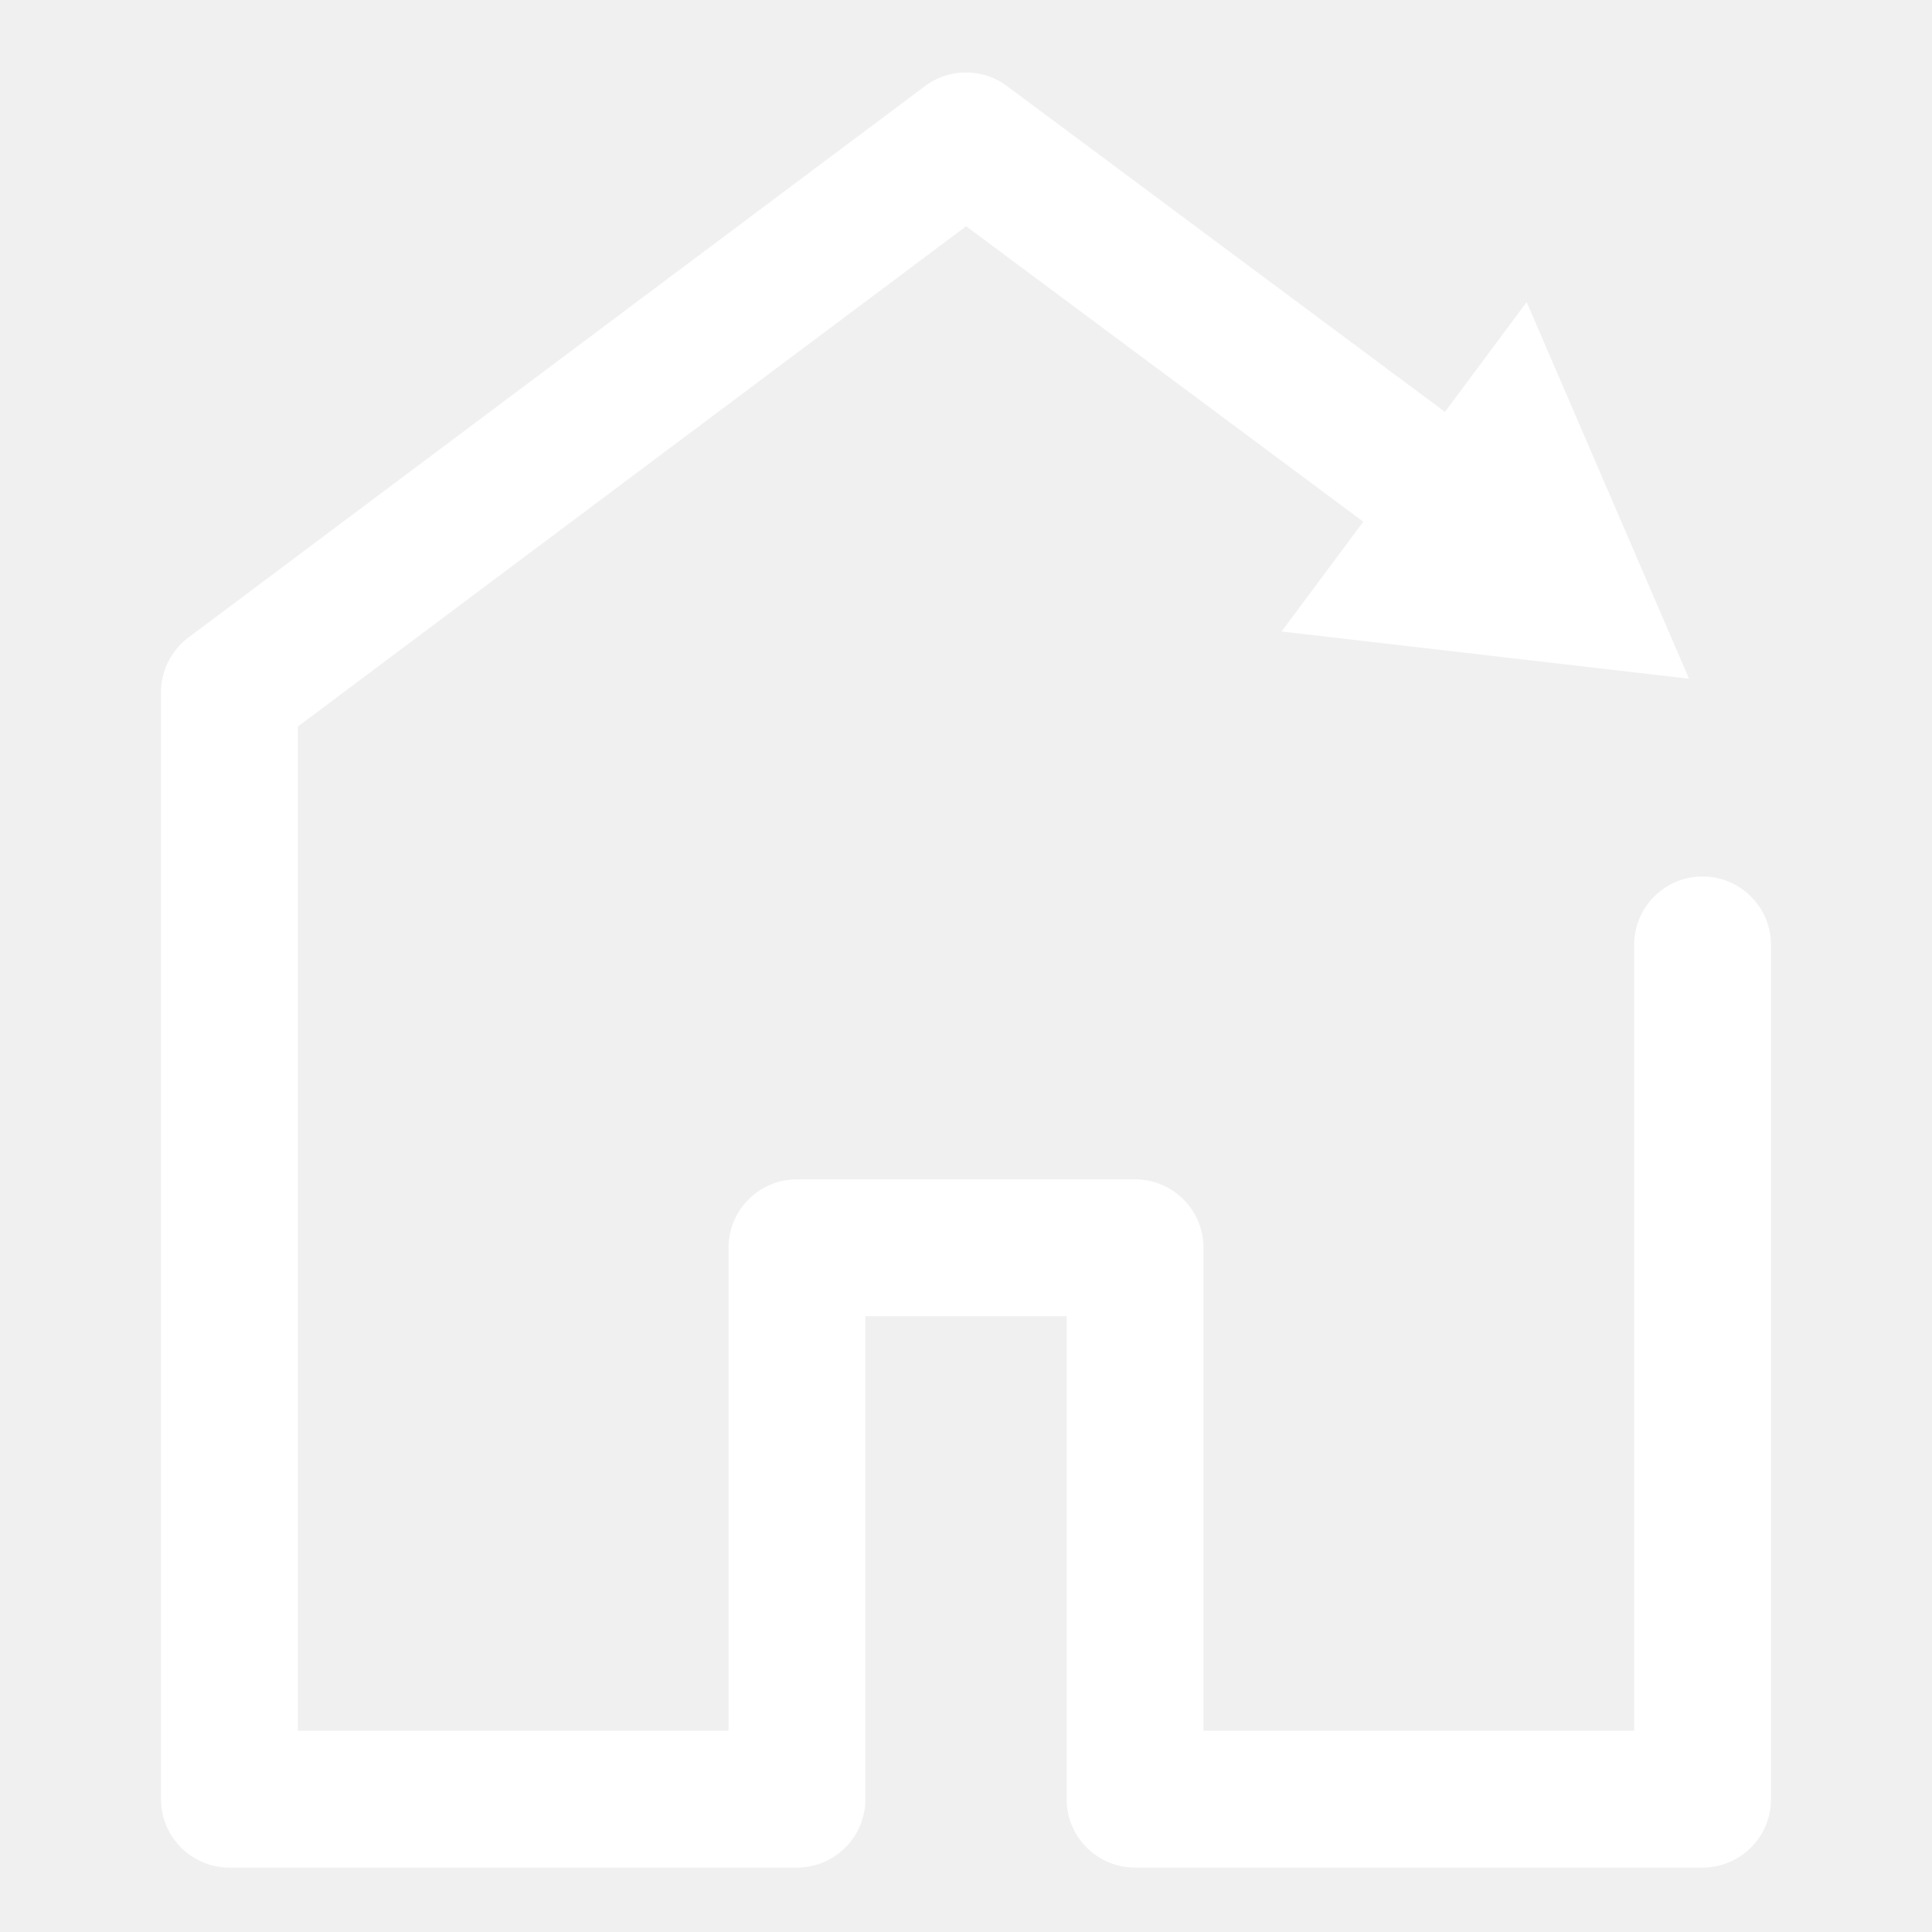
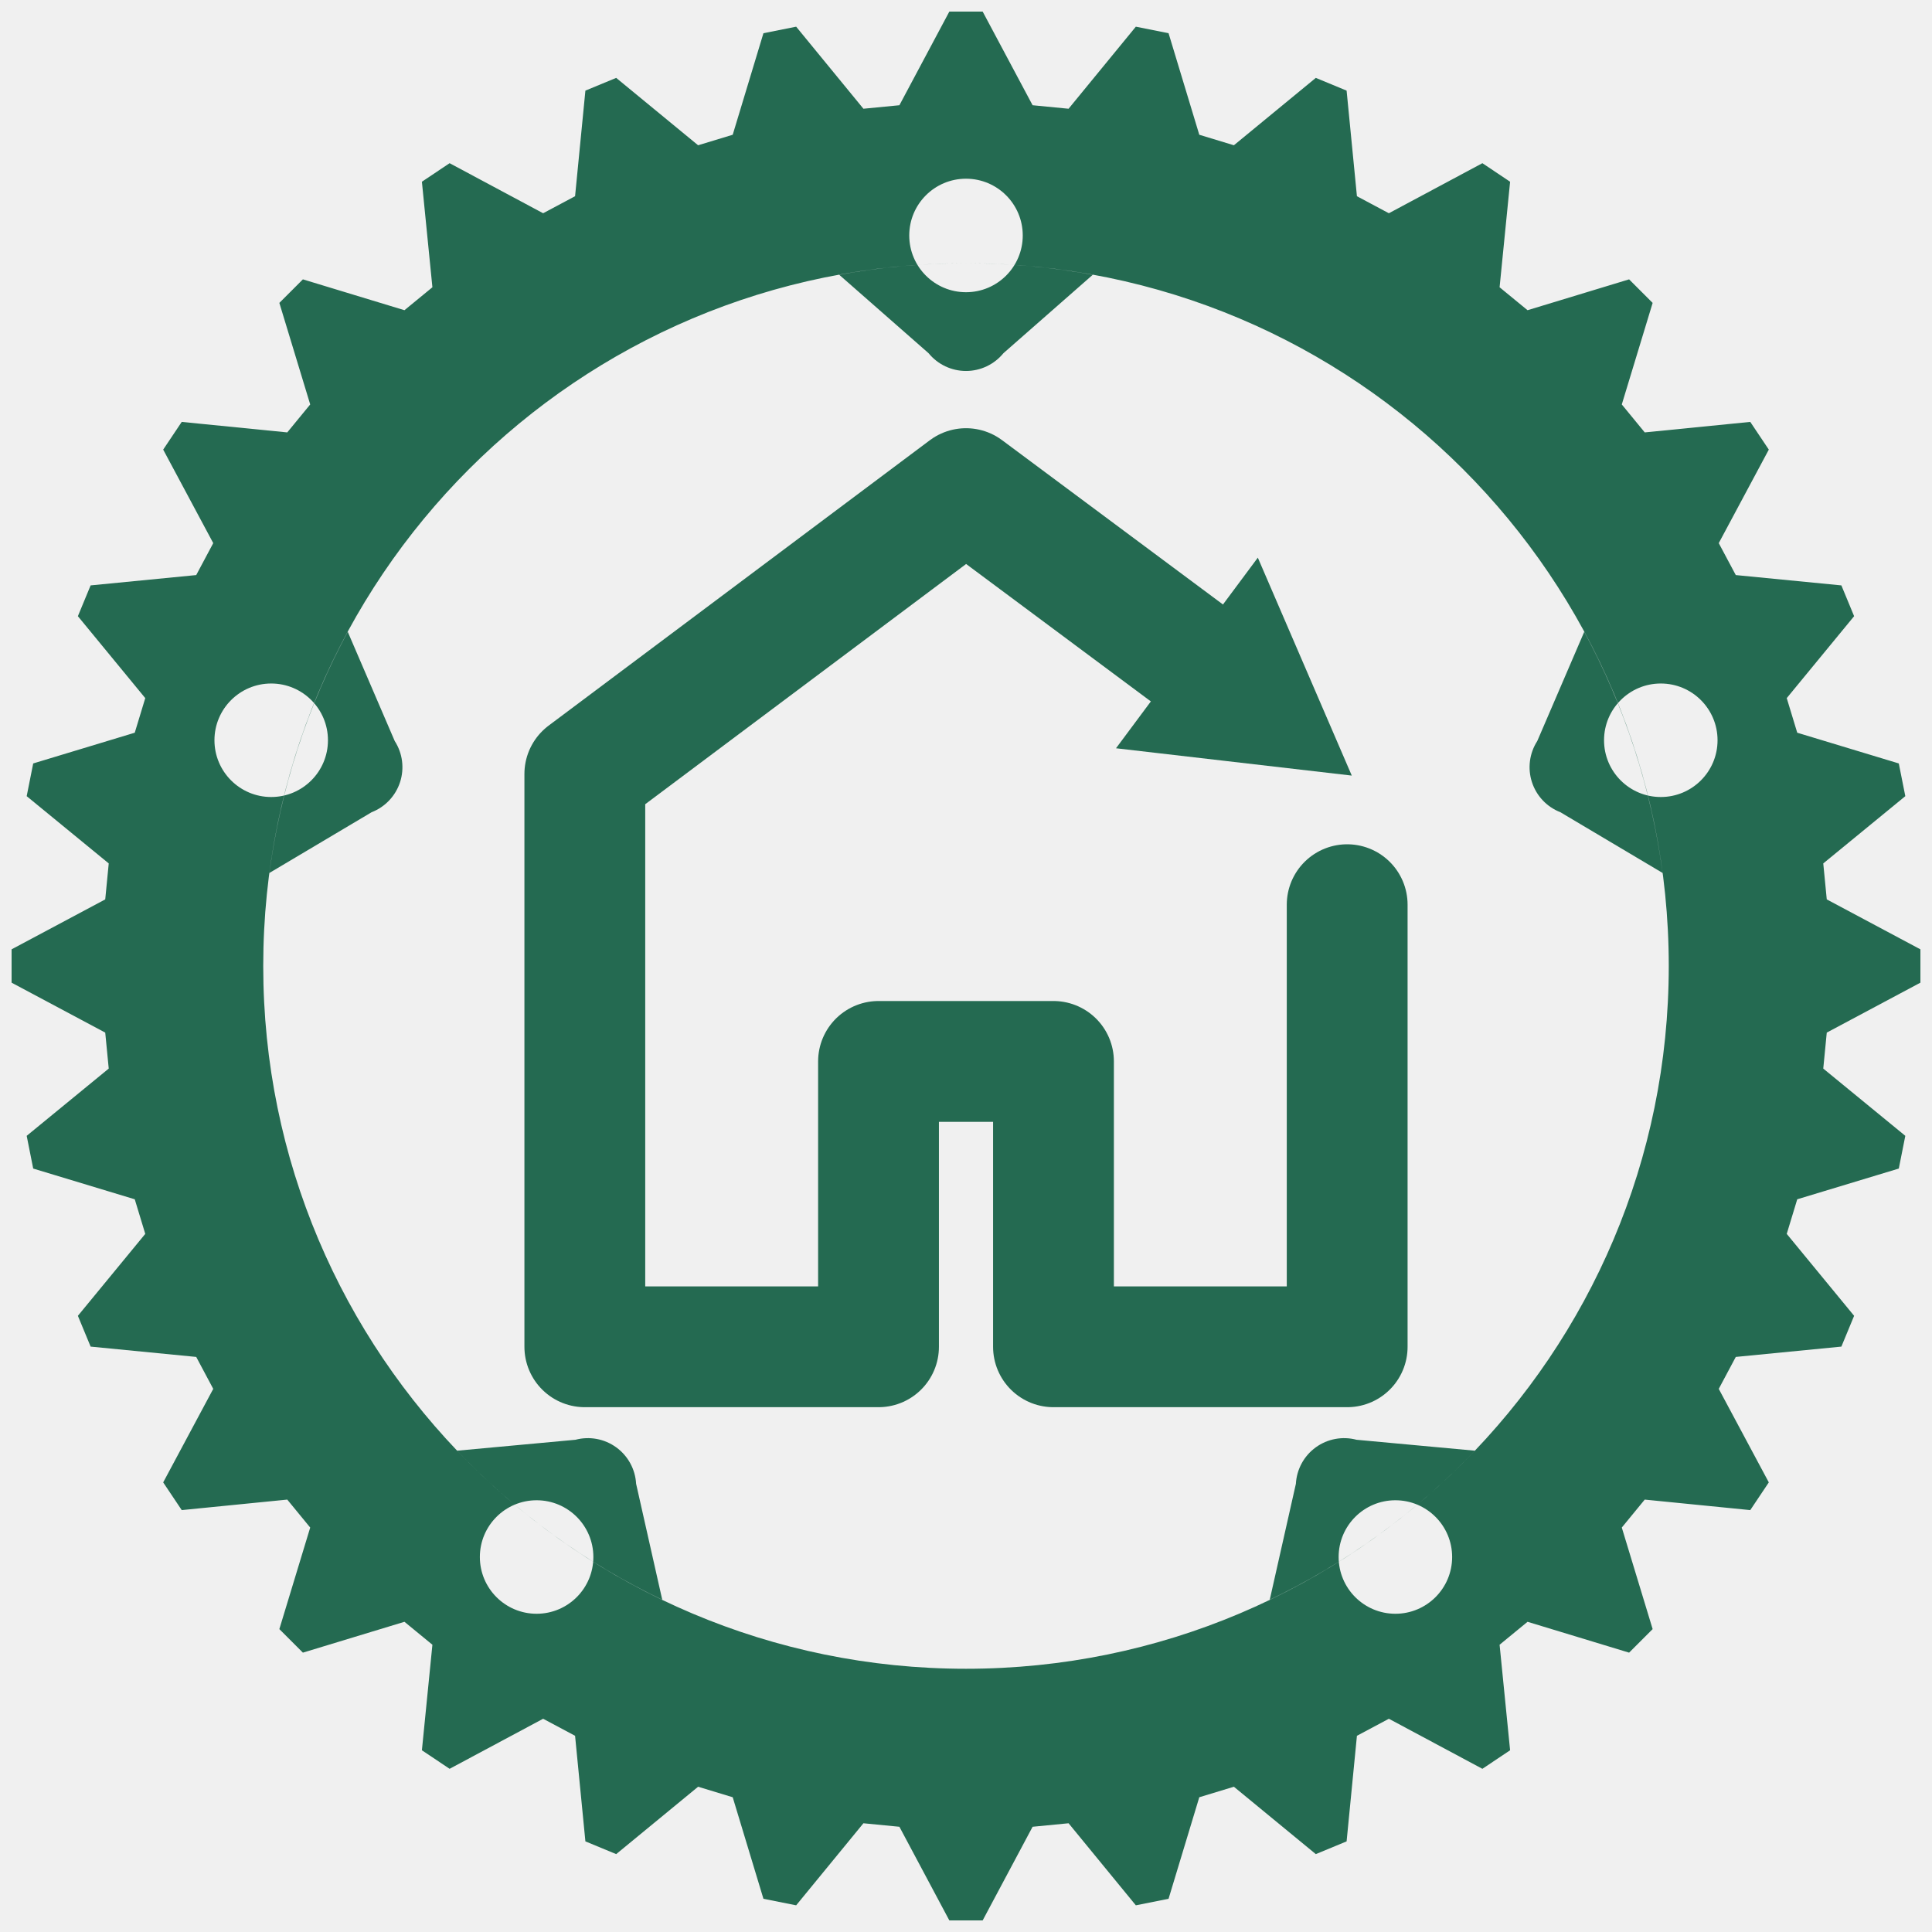
- <svg xmlns="http://www.w3.org/2000/svg" viewBox="16 15 480 480" width="480" height="480">
-   <g stroke="#ffffff" stroke-width="34" stroke-linejoin="round" stroke-linecap="round">
+ <svg xmlns="http://www.w3.org/2000/svg" viewBox="0 0 32 32" width="512" height="512">
+   <path d="M14.897 1.743 L15.724 0.192 L16.276 0.192 L17.103 1.743 L17.699 1.801 L18.813 0.442 L19.355 0.550 L19.864 2.232 L20.437 2.406 L21.794 1.290 L22.304 1.501 L22.475 3.250 L23.004 3.532 L24.553 2.703 L25.012 3.010 L24.838 4.758 L25.301 5.138 L26.983 4.627 L27.373 5.017 L26.862 6.699 L27.242 7.162 L28.990 6.988 L29.297 7.447 L28.468 8.996 L28.750 9.525 L30.499 9.696 L30.710 10.206 L29.594 11.563 L29.768 12.136 L31.450 12.645 L31.558 13.187 L30.199 14.301 L30.257 14.897 L31.808 15.724 L31.808 16.276 L30.257 17.103 L30.199 17.699 L31.558 18.813 L31.450 19.355 L29.768 19.864 L29.594 20.437 L30.710 21.794 L30.499 22.304 L28.750 22.475 L28.468 23.004 L29.297 24.553 L28.990 25.012 L27.242 24.838 L26.862 25.301 L27.373 26.983 L26.983 27.373 L25.301 26.862 L24.838 27.242 L25.012 28.990 L24.553 29.297 L23.004 28.468 L22.475 28.750 L22.304 30.499 L21.794 30.710 L20.437 29.594 L19.864 29.768 L19.355 31.450 L18.813 31.558 L17.699 30.199 L17.103 30.257 L16.276 31.808 L15.724 31.808 L14.897 30.257 L14.301 30.199 L13.187 31.558 L12.645 31.450 L12.136 29.768 L11.563 29.594 L10.206 30.710 L9.696 30.499 L9.525 28.750 L8.996 28.468 L7.447 29.297 L6.988 28.990 L7.162 27.242 L6.699 26.862 L5.017 27.373 L4.627 26.983 L5.138 25.301 L4.758 24.838 L3.010 25.012 L2.703 24.553 L3.532 23.004 L3.250 22.475 L1.501 22.304 L1.290 21.794 L2.406 20.437 L2.232 19.864 L0.550 19.355 L0.442 18.813 L1.801 17.699 L1.743 17.103 L0.192 16.276 L0.192 15.724 L1.743 14.897 L1.801 14.301 L0.442 13.187 L0.550 12.645 L2.232 12.136 L2.406 11.563 L1.290 10.206 L1.501 9.696 L3.250 9.525 L3.532 8.996 L2.703 7.447 L3.010 6.988 L4.758 7.162 L5.138 6.699 L4.627 5.017 L5.017 4.627 L6.699 5.138 L7.162 4.758 L6.988 3.010 L7.447 2.703 L8.996 3.532 L9.525 3.250 L9.696 1.501 L10.206 1.290 L11.563 2.406 L12.136 2.232 L12.645 0.550 L13.187 0.442 L14.301 1.801 Z M27.640 16.000 A11.64 11.64 0 1 0 4.360 16.000 A11.64 11.64 0 1 0 27.640 16.000 Z M13.900 4.551 L15.380 5.850 A0.8 0.8 0 0 0 16.620 5.850 L18.100 4.551 A11.64 11.64 0 0 0 13.900 4.551 Z M16.940 3.900 A0.94 0.94 0 1 0 15.060 3.900 A0.94 0.94 0 1 0 16.940 3.900 Z M26.240 10.465 L25.462 12.274 A0.8 0.8 0 0 0 25.845 13.453 L27.538 14.459 A11.64 11.64 0 0 0 26.240 10.465 Z M28.448 12.261 A0.94 0.94 0 1 0 26.568 12.261 A0.94 0.94 0 1 0 28.448 12.261 Z M24.428 24.028 L22.468 23.847 A0.8 0.8 0 0 0 21.464 24.576 L21.031 26.497 A11.64 11.64 0 0 0 24.428 24.028 Z M24.052 25.789 A0.94 0.94 0 1 0 22.172 25.789 A0.94 0.94 0 1 0 24.052 25.789 Z M10.969 26.497 L10.536 24.576 A0.8 0.8 0 0 0 9.532 23.847 L7.572 24.028 A11.64 11.64 0 0 0 10.969 26.497 Z M9.828 25.789 A0.94 0.94 0 1 0 7.948 25.789 A0.94 0.94 0 1 0 9.828 25.789 Z M4.462 14.459 L6.155 13.453 A0.8 0.8 0 0 0 6.538 12.274 L5.760 10.465 A11.64 11.64 0 0 0 4.462 14.459 Z M5.432 12.261 A0.94 0.94 0 1 0 3.552 12.261 A0.94 0.94 0 1 0 5.432 12.261 Z" fill="#246a51" fill-rule="evenodd" />
+   <g transform="translate(16 15.2) scale(0.0345) translate(-256 -256)" stroke="#246a51" stroke-width="58" stroke-linejoin="round" stroke-linecap="round">
    <path fill="none" d="M 439,249.754 V 462 H 298 V 325 H 214 V 462 H 73 V 187 L 256,50 388.42,148.507" />
-     <path fill="#ffffff" stroke-width="11.05" stroke-linejoin="miter" d="M 426.78,177.04 344.55,167.51 394.01,101.03 Z" />
+     <path fill="#246a51" stroke-width="18" stroke-linejoin="miter" d="M 426.78,177.04 344.55,167.51 394.01,101.03 Z" />
  </g>
</svg>
